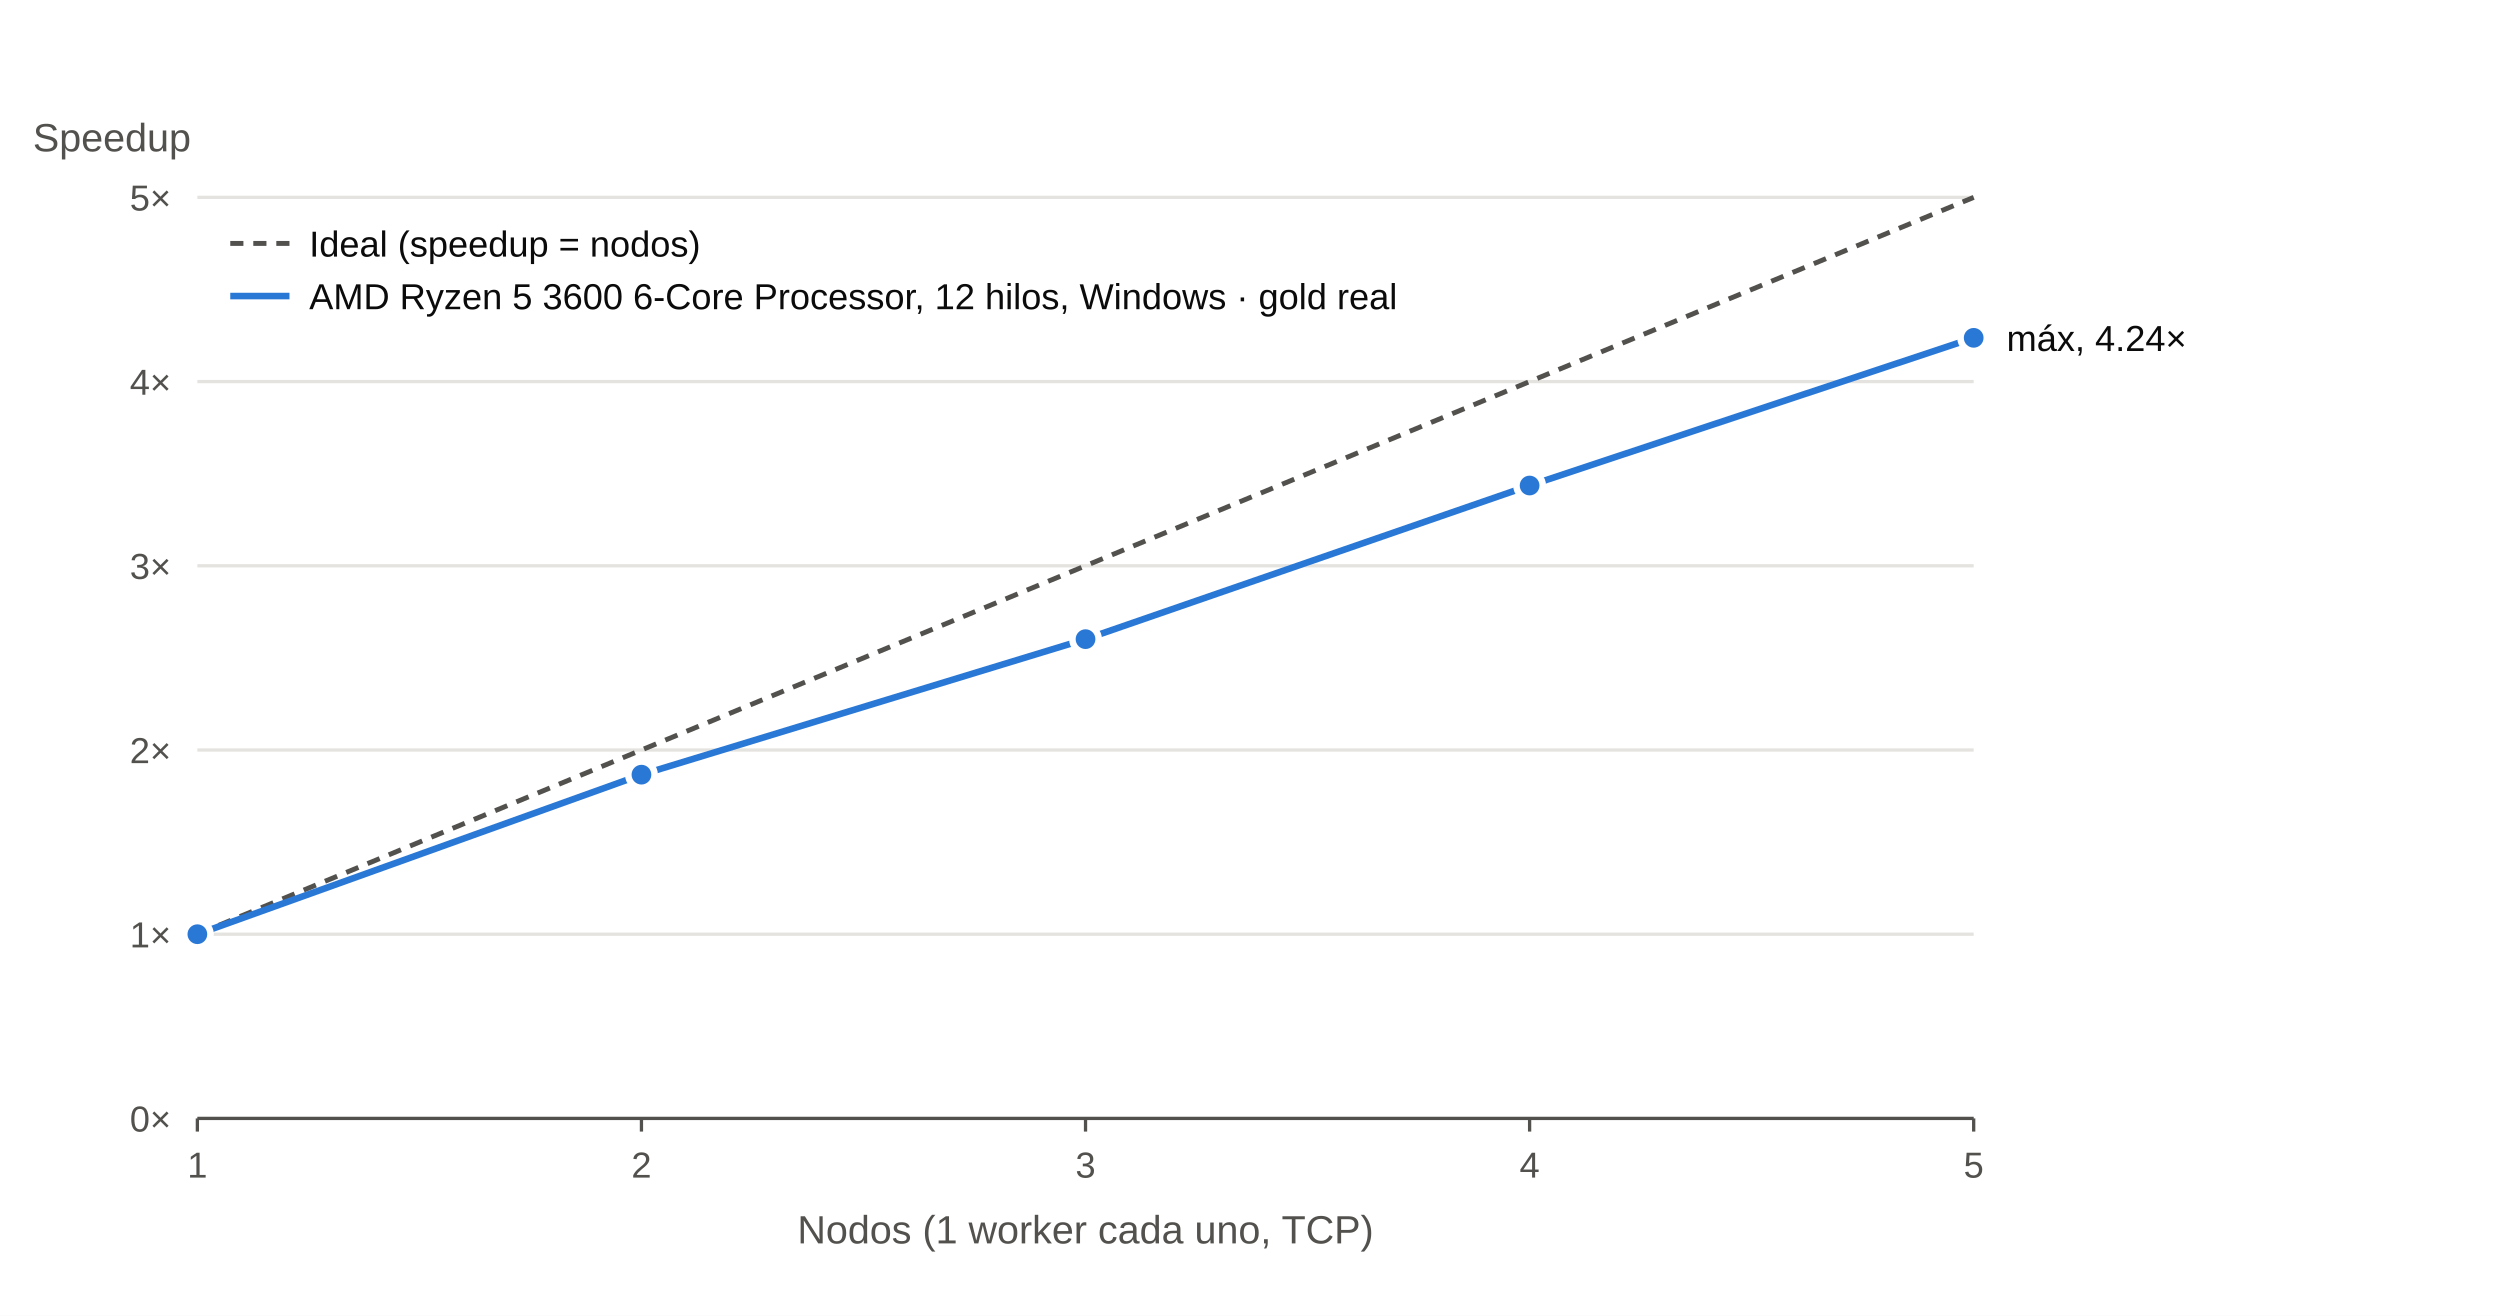
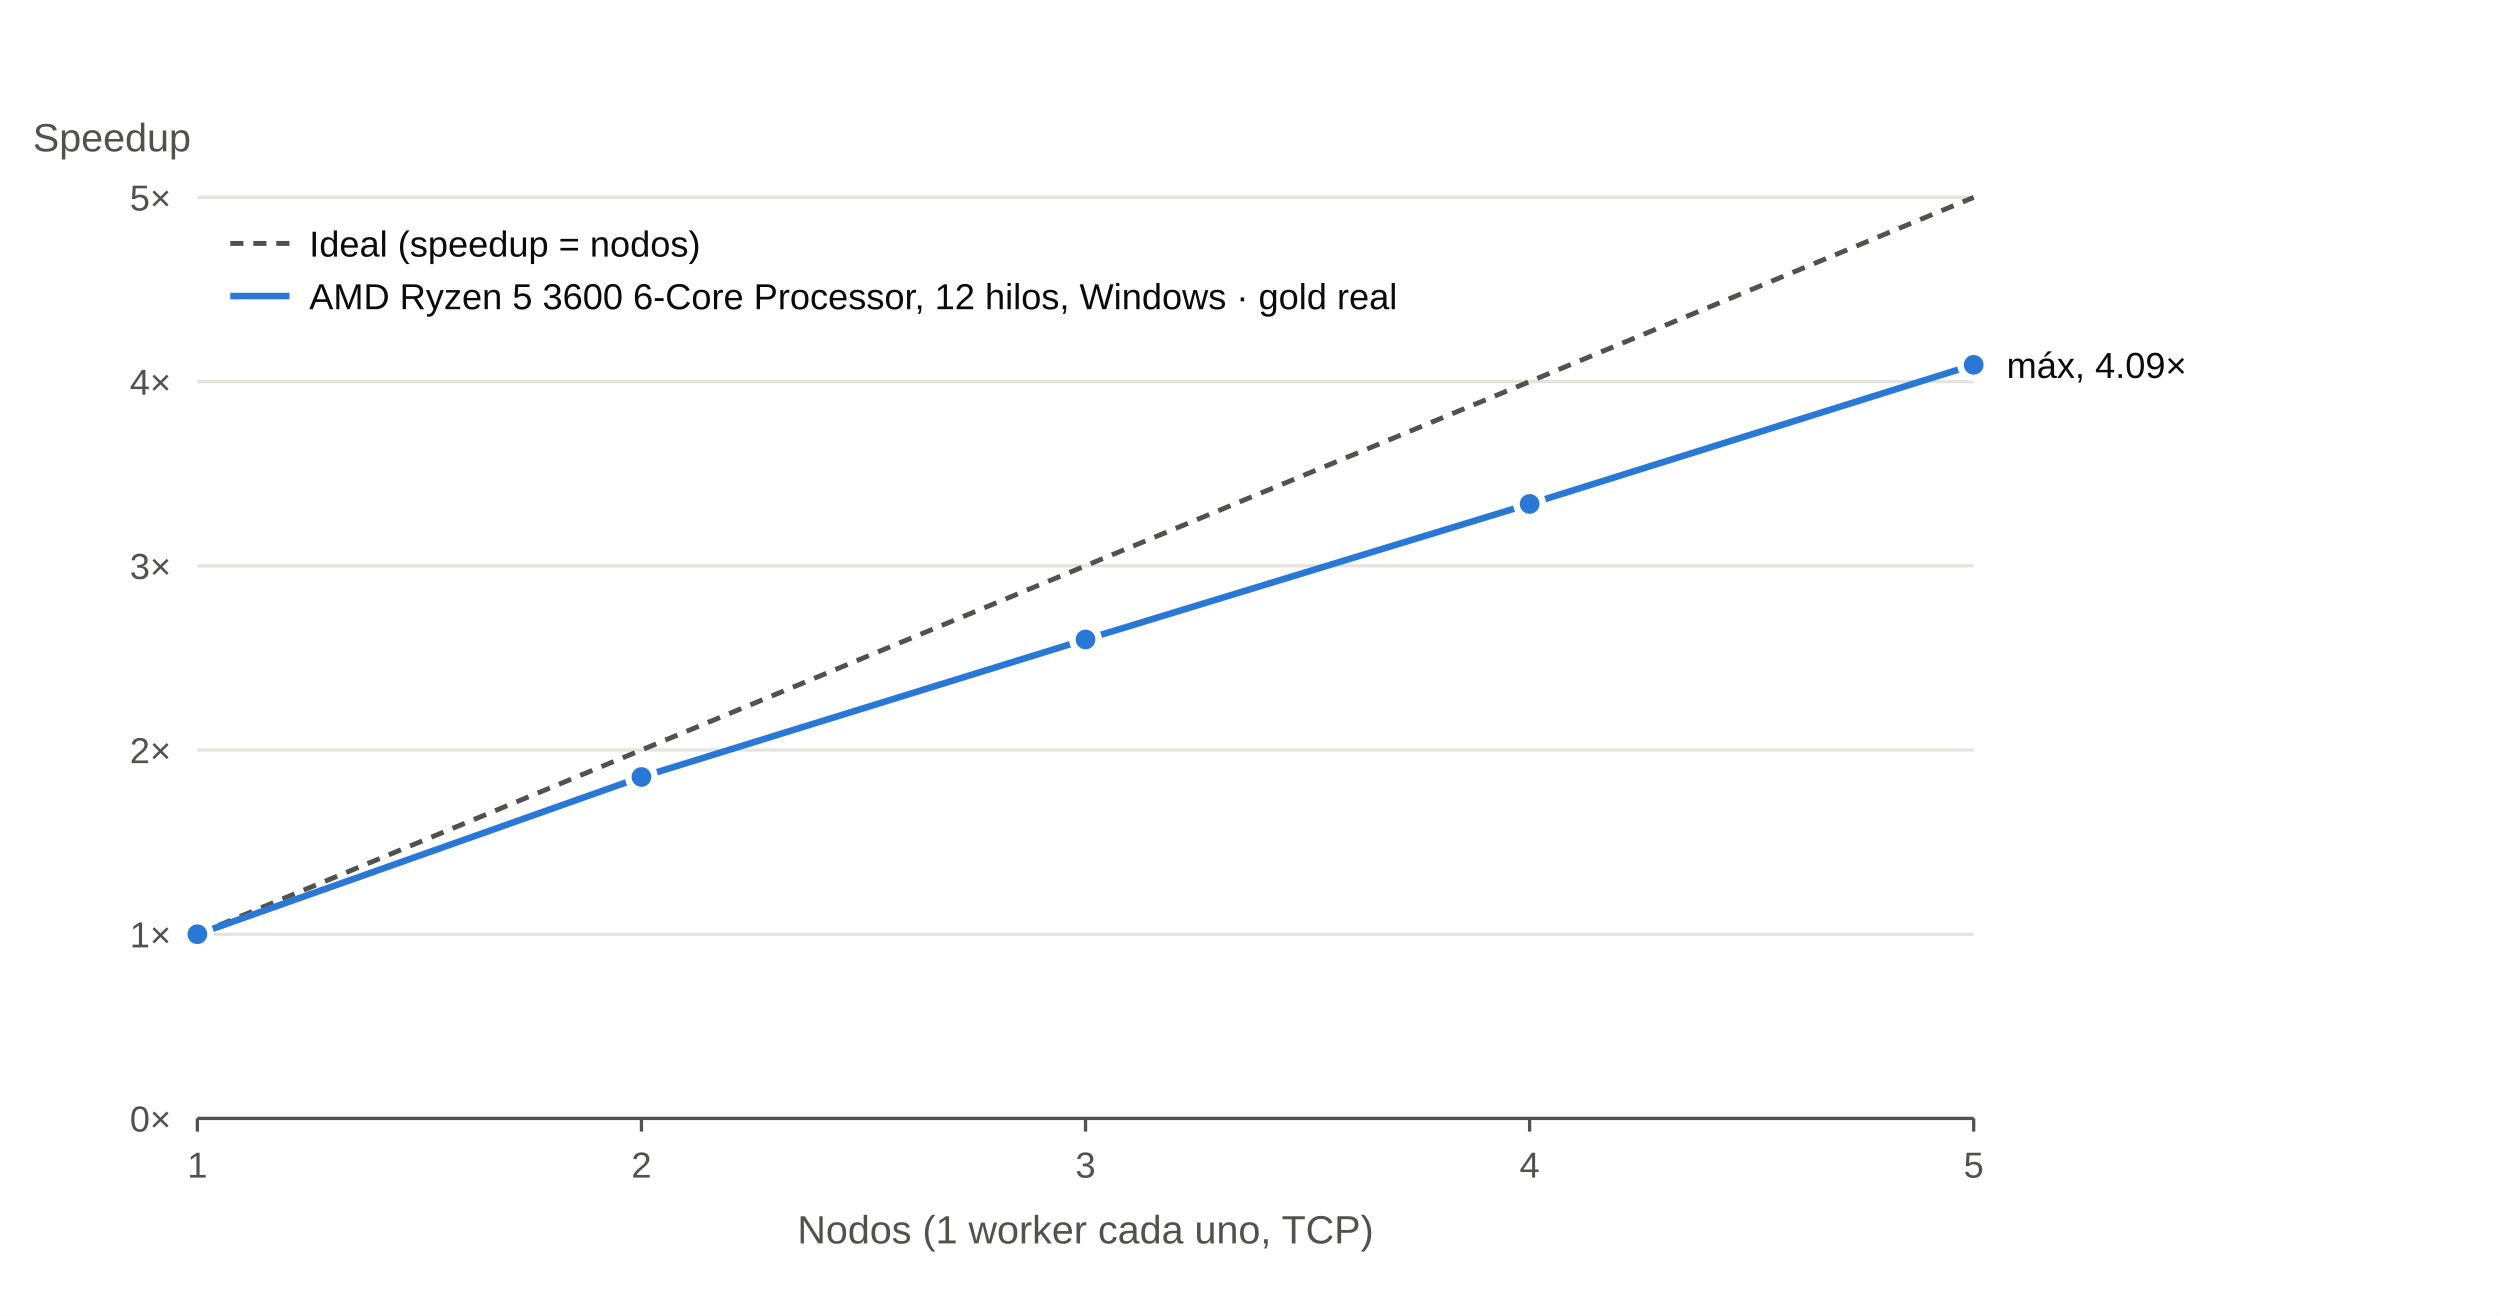
<svg xmlns="http://www.w3.org/2000/svg" width="760" height="400" viewBox="0 0 760 400" font-family="Arial, Helvetica, sans-serif">
  <rect width="760" height="400" fill="#ffffff" />
  <line x1="60.0" y1="340.0" x2="600.0" y2="340.0" stroke="#e4e3df" stroke-width="1" />
  <text x="52.0" y="344.0" font-size="11" fill="#52514e" text-anchor="end">0×</text>
  <line x1="60.0" y1="284.0" x2="600.0" y2="284.0" stroke="#e4e3df" stroke-width="1" />
  <text x="52.0" y="288.0" font-size="11" fill="#52514e" text-anchor="end">1×</text>
  <line x1="60.0" y1="228.0" x2="600.0" y2="228.0" stroke="#e4e3df" stroke-width="1" />
  <text x="52.0" y="232.0" font-size="11" fill="#52514e" text-anchor="end">2×</text>
  <line x1="60.0" y1="172.0" x2="600.0" y2="172.0" stroke="#e4e3df" stroke-width="1" />
  <text x="52.0" y="176.0" font-size="11" fill="#52514e" text-anchor="end">3×</text>
  <line x1="60.0" y1="116.0" x2="600.0" y2="116.0" stroke="#e4e3df" stroke-width="1" />
  <text x="52.0" y="120.0" font-size="11" fill="#52514e" text-anchor="end">4×</text>
  <line x1="60.0" y1="60.0" x2="600.0" y2="60.0" stroke="#e4e3df" stroke-width="1" />
  <text x="52.0" y="64.0" font-size="11" fill="#52514e" text-anchor="end">5×</text>
  <line x1="60.0" y1="340.0" x2="60.0" y2="344.0" stroke="#52514e" stroke-width="1" />
  <text x="60.0" y="358.0" font-size="11" fill="#52514e" text-anchor="middle">1</text>
  <line x1="195.0" y1="340.0" x2="195.0" y2="344.0" stroke="#52514e" stroke-width="1" />
  <text x="195.0" y="358.0" font-size="11" fill="#52514e" text-anchor="middle">2</text>
  <line x1="330.0" y1="340.0" x2="330.0" y2="344.0" stroke="#52514e" stroke-width="1" />
  <text x="330.0" y="358.0" font-size="11" fill="#52514e" text-anchor="middle">3</text>
  <line x1="465.0" y1="340.0" x2="465.0" y2="344.0" stroke="#52514e" stroke-width="1" />
  <text x="465.0" y="358.0" font-size="11" fill="#52514e" text-anchor="middle">4</text>
  <line x1="600.0" y1="340.0" x2="600.0" y2="344.0" stroke="#52514e" stroke-width="1" />
  <text x="600.0" y="358.0" font-size="11" fill="#52514e" text-anchor="middle">5</text>
  <line x1="60.0" y1="340.0" x2="600.0" y2="340.0" stroke="#52514e" stroke-width="1" />
  <text x="330.0" y="378.0" font-size="12" fill="#52514e" text-anchor="middle">Nodos (1 worker cada uno, TCP)</text>
  <text x="10.0" y="46.0" font-size="12" fill="#52514e" text-anchor="start">Speedup</text>
  <polyline points="60.0,284.0 195.0,228.0 330.0,172.0 465.0,116.0 600.0,60.0" fill="none" stroke="#52514e" stroke-width="1.5" stroke-dasharray="4 3" />
-   <polyline points="60.0,284.0 195.0,235.5 330.0,194.3 465.0,147.6 600.0,102.7" fill="none" stroke="#2a78d6" stroke-width="2" stroke-linejoin="round" />
+   <polyline points="60.0,284.0 195.0,236.2 330.0,194.4 465.0,153.2 600.0,110.9" fill="none" stroke="#2a78d6" stroke-width="2" stroke-linejoin="round" />
  <circle cx="60.0" cy="284.0" r="4" fill="#2a78d6" stroke="#ffffff" stroke-width="2" />
-   <circle cx="195.0" cy="235.5" r="4" fill="#2a78d6" stroke="#ffffff" stroke-width="2" />
-   <circle cx="330.0" cy="194.3" r="4" fill="#2a78d6" stroke="#ffffff" stroke-width="2" />
-   <circle cx="465.0" cy="147.6" r="4" fill="#2a78d6" stroke="#ffffff" stroke-width="2" />
-   <circle cx="600.0" cy="102.7" r="4" fill="#2a78d6" stroke="#ffffff" stroke-width="2" />
-   <text x="610.0" y="106.7" font-size="11" fill="#0b0b0b" text-anchor="start">máx, 4.24×</text>
+   <circle cx="195.0" cy="236.2" r="4" fill="#2a78d6" stroke="#ffffff" stroke-width="2" />
+   <circle cx="330.0" cy="194.4" r="4" fill="#2a78d6" stroke="#ffffff" stroke-width="2" />
+   <circle cx="465.0" cy="153.2" r="4" fill="#2a78d6" stroke="#ffffff" stroke-width="2" />
+   <circle cx="600.0" cy="110.9" r="4" fill="#2a78d6" stroke="#ffffff" stroke-width="2" />
+   <text x="610.0" y="114.9" font-size="11" fill="#0b0b0b" text-anchor="start">máx, 4.09×</text>
  <rect x="64.0" y="62.0" width="290" height="38.0" fill="#ffffff" />
  <line x1="70.0" y1="74.0" x2="88.0" y2="74.0" stroke="#52514e" stroke-width="1.5" stroke-dasharray="4 3" />
  <text x="94.0" y="78.0" font-size="11" fill="#0b0b0b" text-anchor="start">Ideal (speedup = nodos)</text>
  <line x1="70.0" y1="90.0" x2="88.0" y2="90.0" stroke="#2a78d6" stroke-width="2" />
  <text x="94.0" y="94.0" font-size="11" fill="#0b0b0b" text-anchor="start">AMD Ryzen 5 3600 6-Core Processor, 12 hilos, Windows · gold real</text>
</svg>
